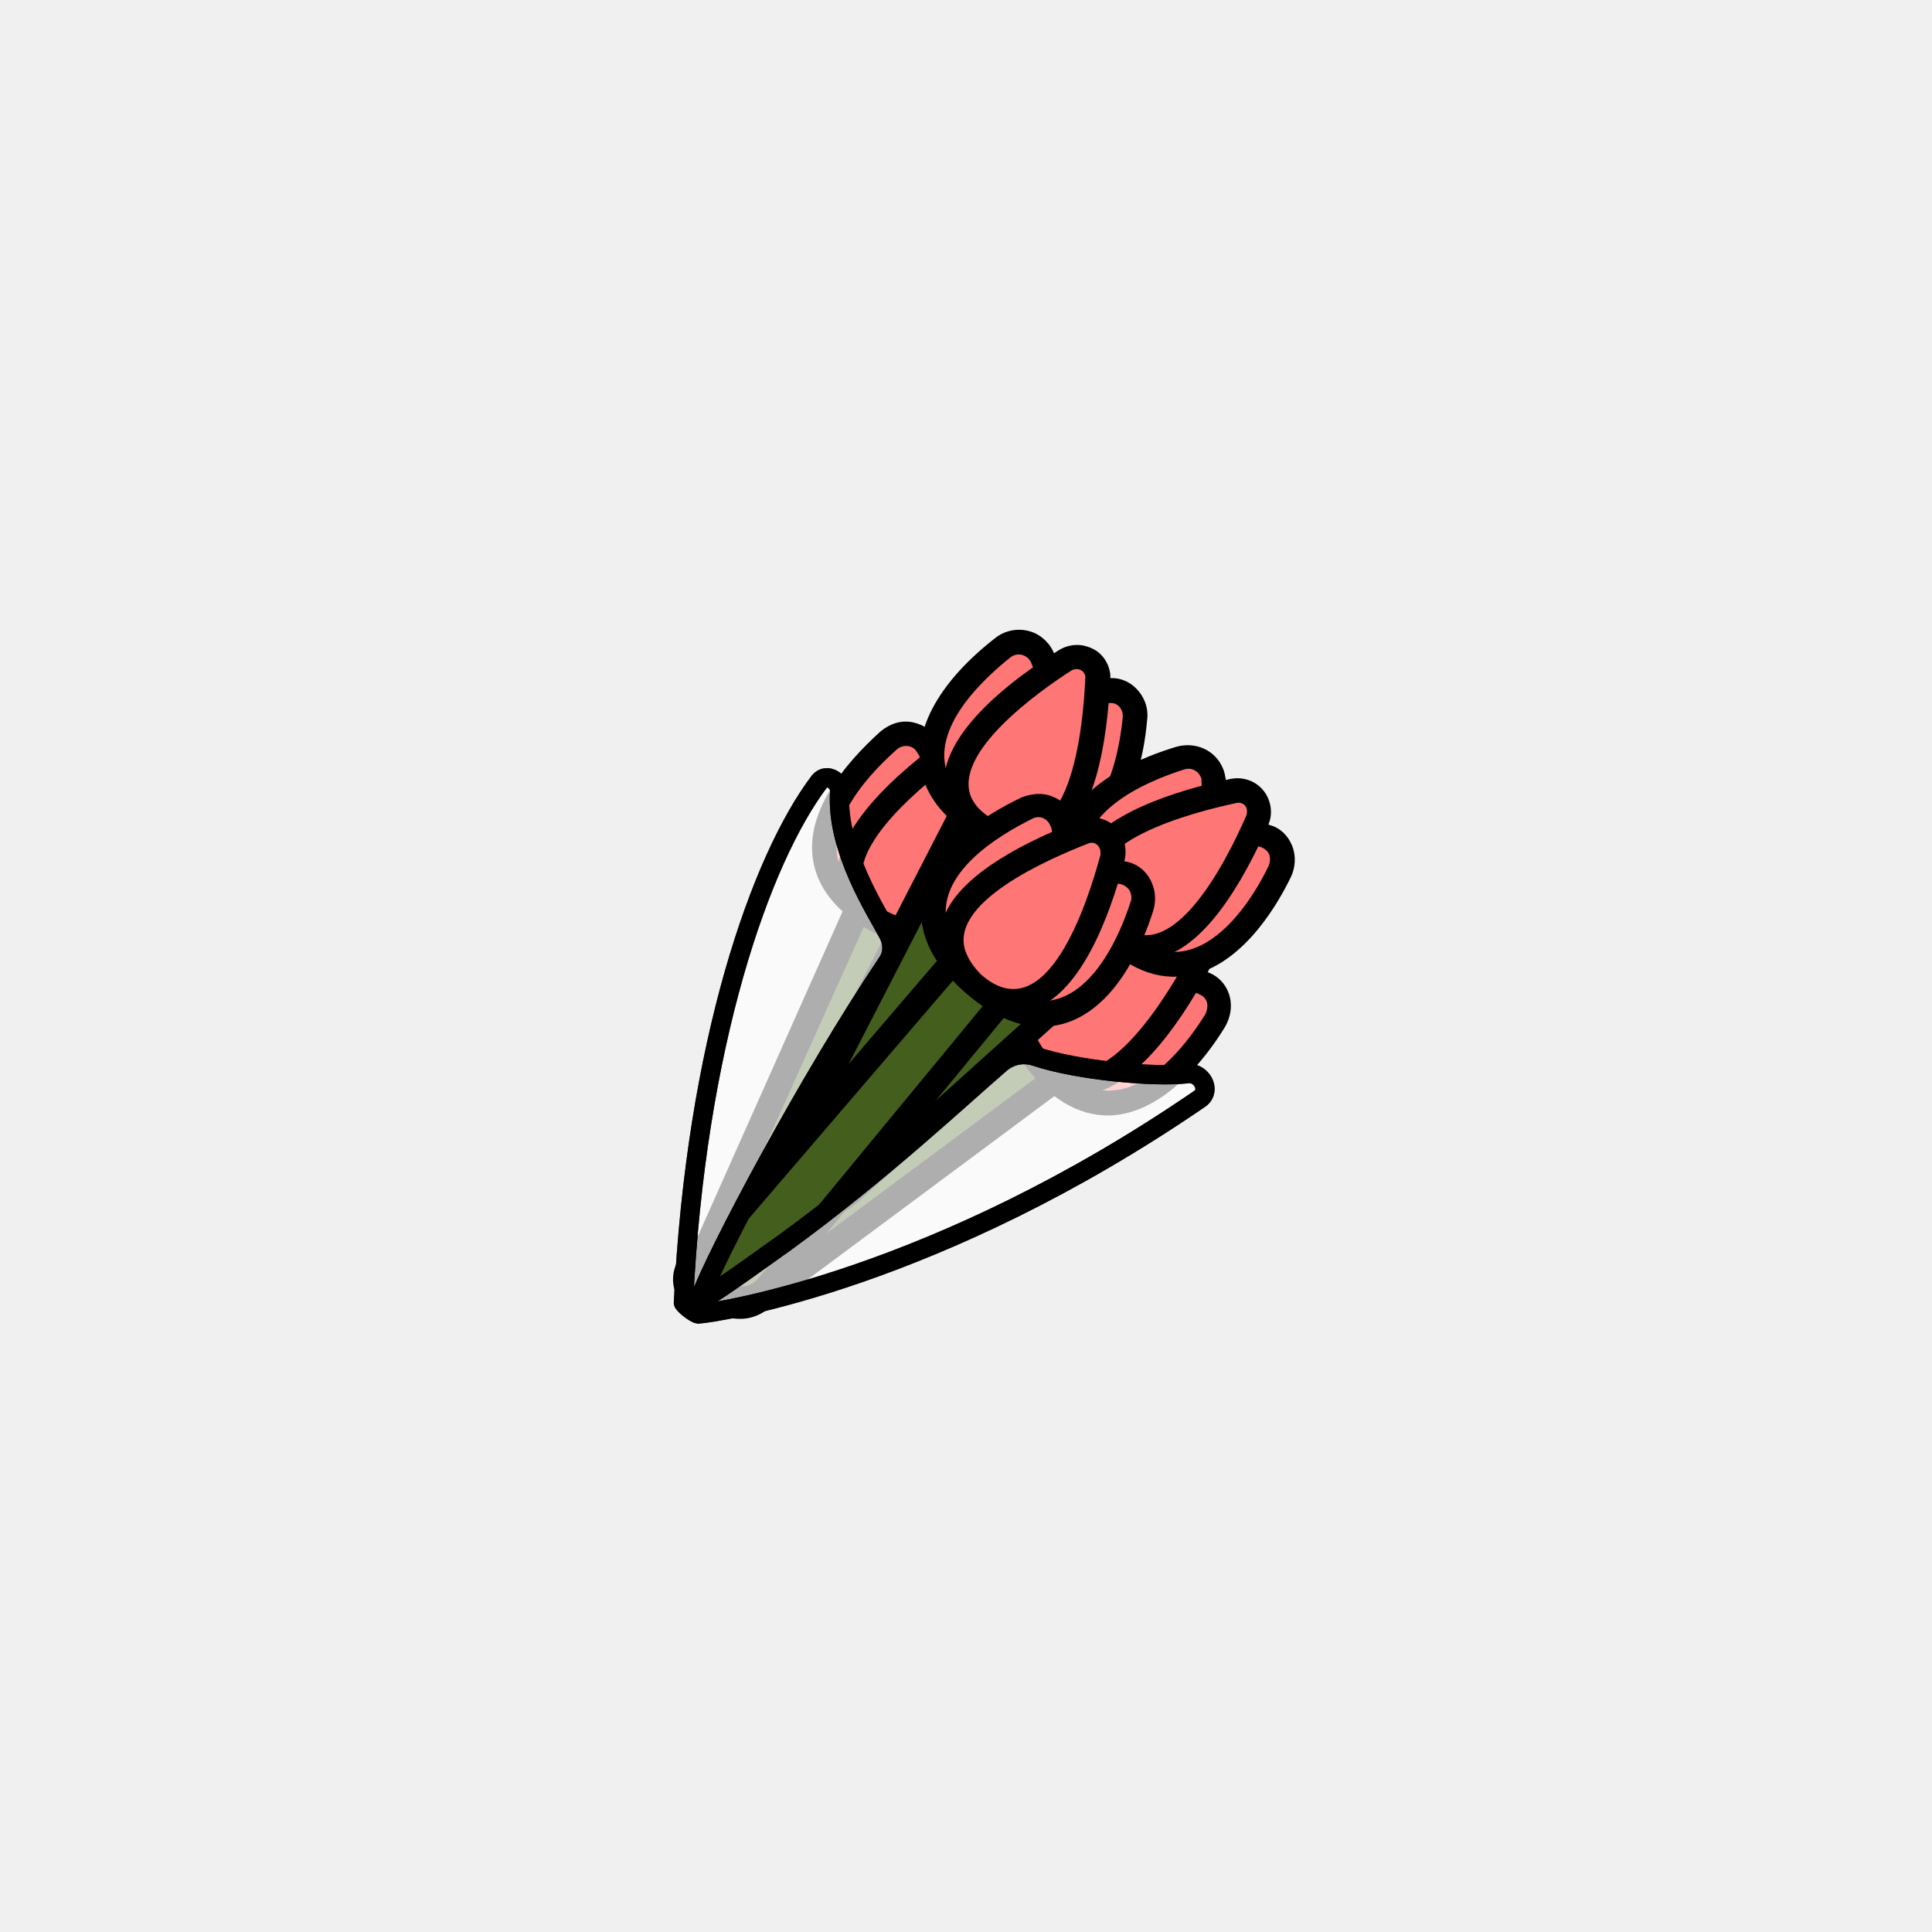
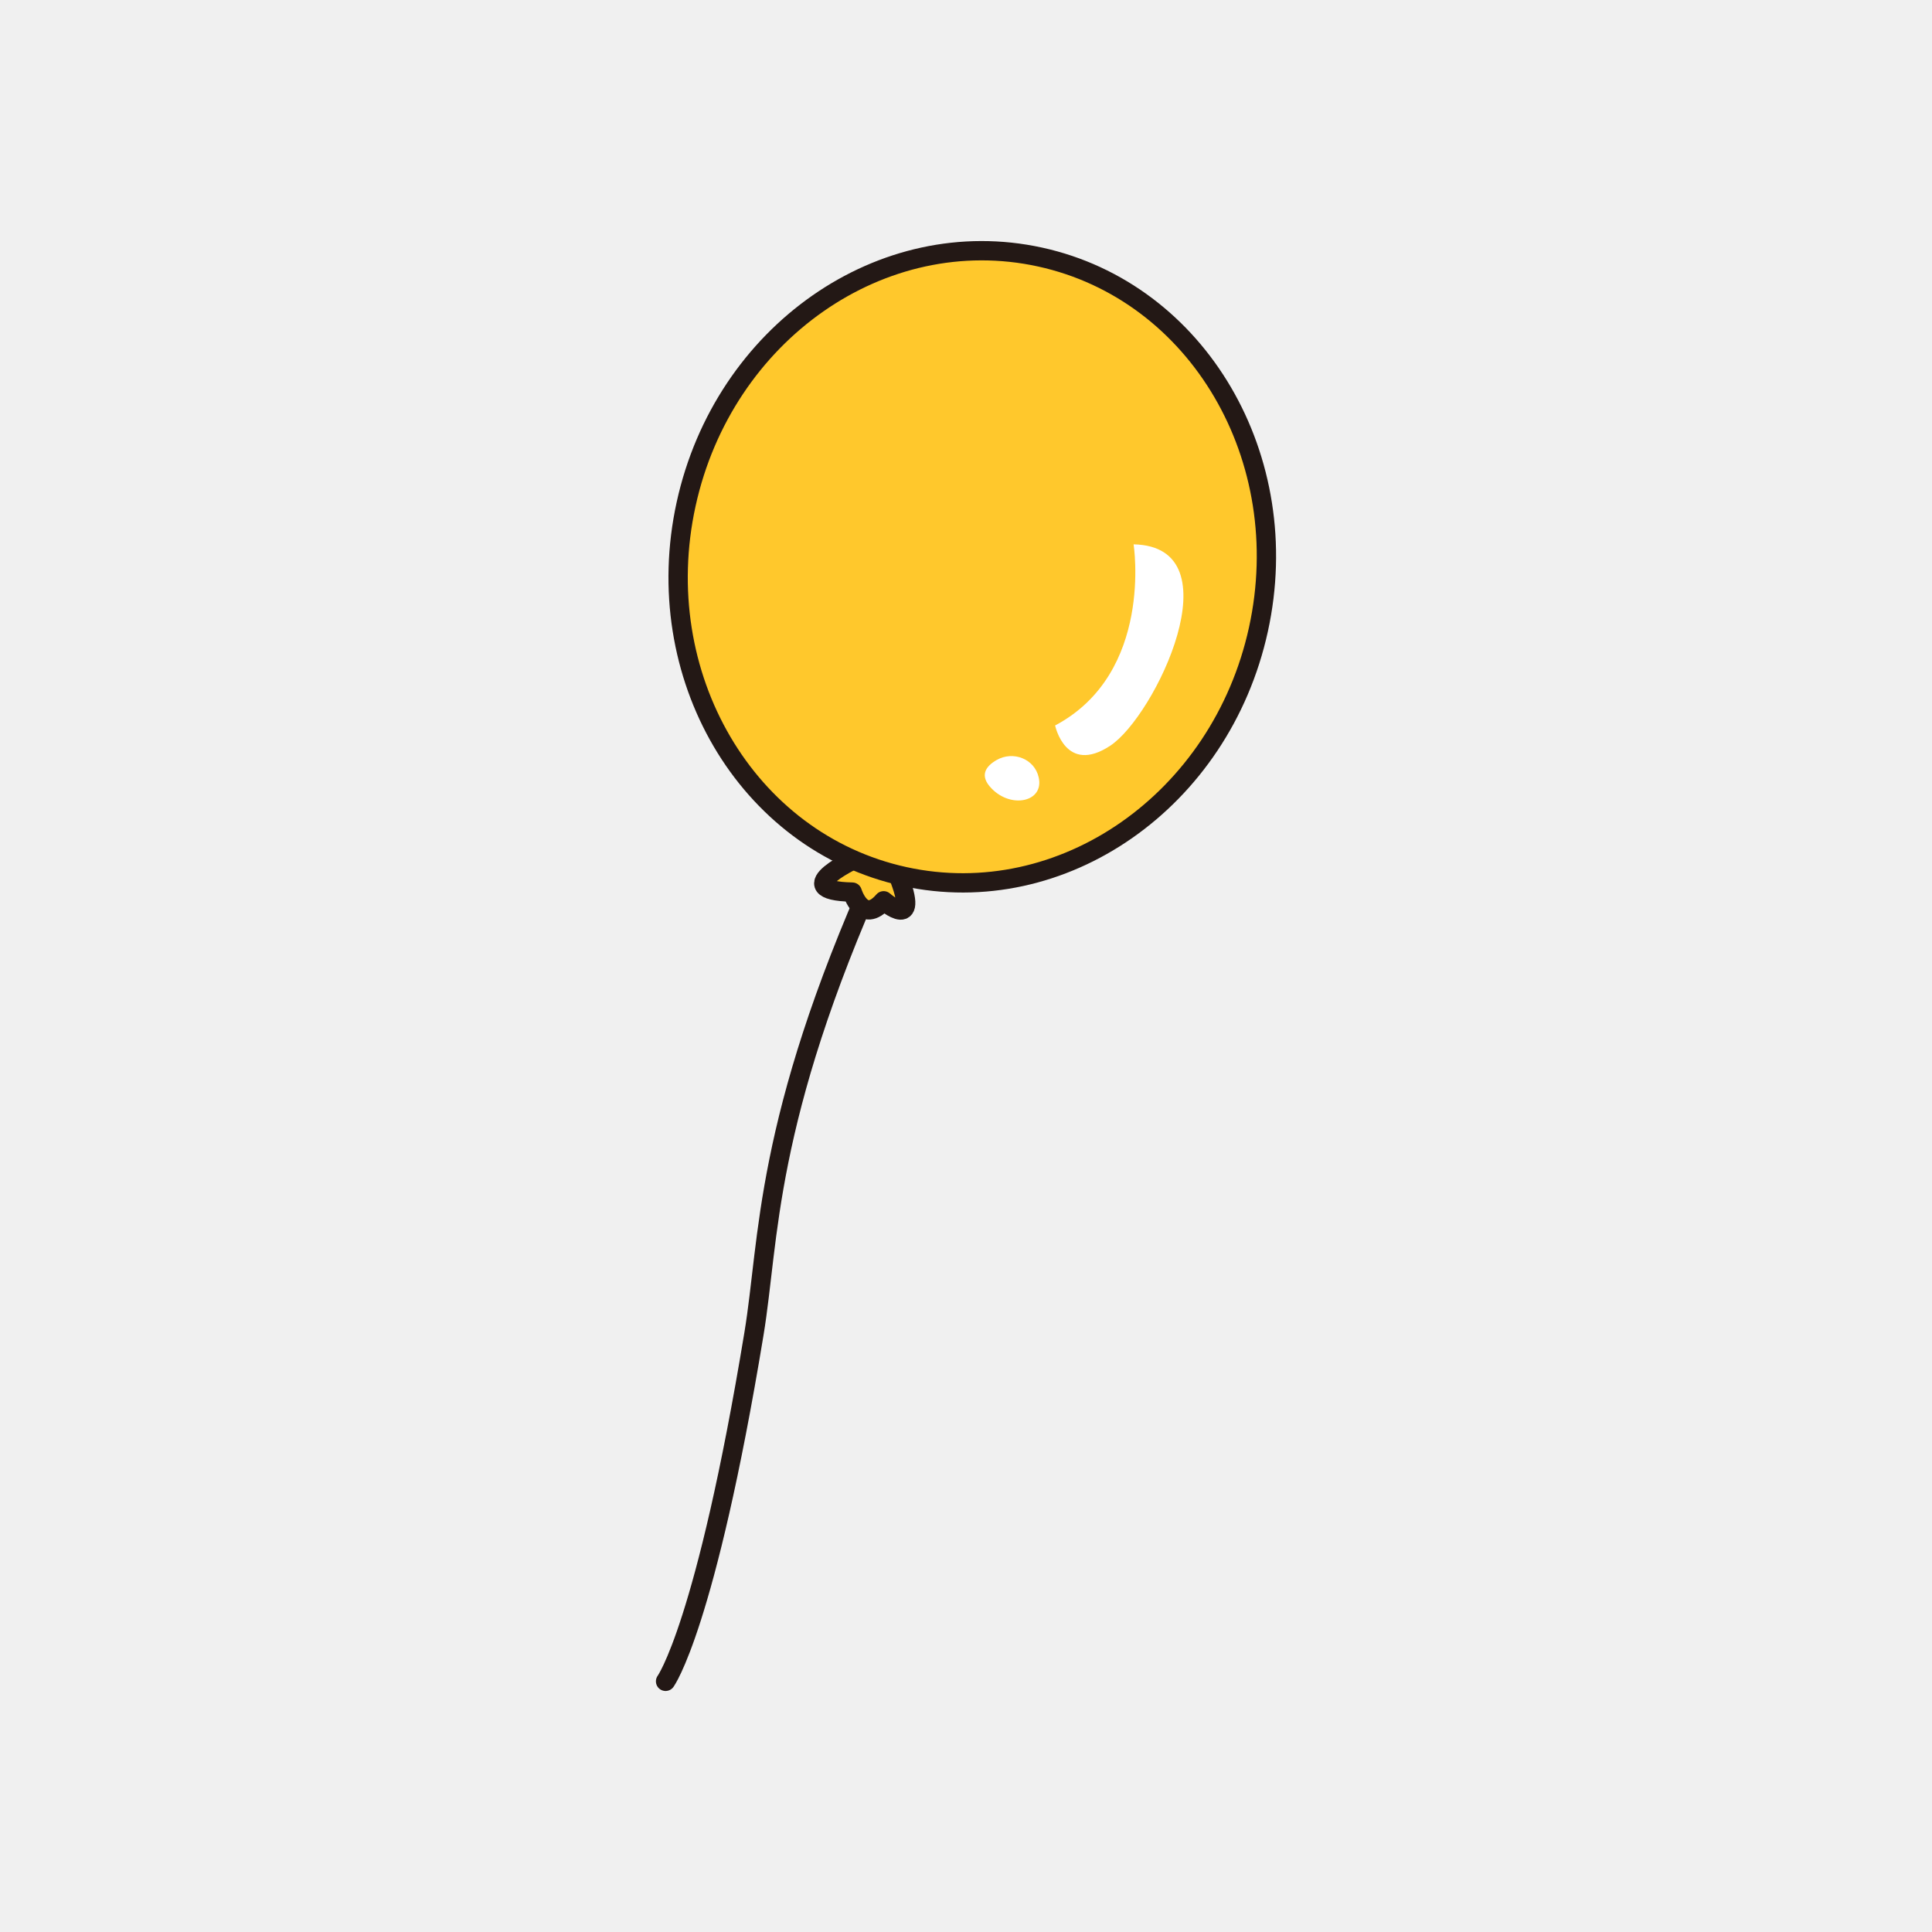
<svg xmlns="http://www.w3.org/2000/svg" version="1.1" id="레이어_1" x="0px" y="0px" viewBox="0 0 800 800" style="enable-background:new 0 0 800 800;" xml:space="preserve">
  <style type="text/css">
- 	.st0{fill:#435E1D;}
- 	.st1{fill:#FFC973;}
- 	.st2{fill:#FF7676;}
- 	.st3{opacity:0.68;fill:#FFFFFF;stroke:#000000;stroke-width:8;stroke-miterlimit:10;enable-background:new    ;}
- 	.st4{fill:none;stroke:#000000;stroke-width:8;stroke-miterlimit:10;}
+ 	.st0{fill:none;stroke:#231815;stroke-width:8;stroke-linecap:round;stroke-linejoin:round;stroke-miterlimit:10;}
+ 	.st1{fill:#FFC82C;stroke:#231815;stroke-width:8;stroke-linecap:round;stroke-linejoin:round;stroke-miterlimit:10;}
+ 	.st2{fill:#FFC82C;stroke:#231815;stroke-width:8;stroke-linecap:round;stroke-linejoin:round;stroke-miterlimit:10;}
+ 	.st3{fill:#FFFFFF;}
</style>
-   <g id="꽃1">
-     <g>
-       <g>
-         <path class="st0" d="M410.2,404.9c1,2.5,0.8,5.5-0.9,7.7l-93.2,120c-4.5,5.9-9.7,5.8-14.3,5.5c-1.1,0.1-2.3-0.2-3.3-0.1l-6.1,0.3     c-3.2,0.2-6.3-1.8-7.4-4.7c-1-2.5-0.8-5.5,0.9-7.7l102.7-129c2.4-3.2,7.2-4,10.5-1.4l8.8,6.3     C408.7,402.2,409.6,403.4,410.2,404.9z" />
-         <path d="M289.1,531.2c-0.4-0.9-0.3-1.7,0.4-2.7l102.7-129c1-1.1,2.4-1.3,3.5-0.4l8.8,6.3c0.4,0.2,0.7,0.8,0.8,1.1     c0.4,0.9,0.3,1.7-0.4,2.7l-93.2,120c-3.9,4.9-7.7,3.5-14,3.5l-6.1,0.3C290.5,532.9,289.5,532.2,289.1,531.2 M279.7,535.1     c2.1,5,7,8.1,12.1,7.9l6.1-0.3c1.1-0.1,2.1-0.1,3,0.2c4.9,0.2,12.3,0.4,18.5-7.6l93.2-120c2.9-3.8,3.5-8.4,1.7-12.8     c-0.9-2.2-2.4-4.1-4.5-5.5l-8.8-6.3c-5.7-3.9-13.3-3-17.7,2.5l-102.7,129C278.5,526,278,531,279.7,535.1L279.7,535.1z" />
-       </g>
-       <g>
-         <path class="st1" d="M466.3,363.5c0.9,2.2,0.9,4.8,0.4,7.2c-4.1,14.2-14.1,38.9-33.1,44.5c-11.1,3.5-23.2,0-36-10.6     c-7.3-6.2-12.5-12.5-15.1-18.8c-7.9-19.2,5-38.8,35.7-54.4c2.7-1.5,5.9-1.7,8.6-0.6c2.7,1.1,5,3.1,6.1,5.9     c0.1,0.3,0.4,0.9,0.5,1.3c1.4,5.3,2.7,13.6,0.9,22.8c6.8-3.2,15-5.5,24.5-3.8C462.1,357.8,464.9,360,466.3,363.5z" />
-         <path d="M387.5,383.8c-9.6-23.3,20.1-41.4,33.2-47.9c3-1.6,6.6-0.1,7.7,2.7c0.1,0.3,0.1,0.3,0.3,0.6c2.3,8.2,3.9,23.8-7.3,37.6     c0,0,16-18.3,36.9-14.8c2,0.3,3.2,1.6,3.9,3.2c0.5,1.3,0.7,2.6,0.2,4c-4.9,16.7-22.6,63-60.8,31.7     C393.9,394.7,389.7,389.1,387.5,383.8 M378.1,387.6c3,7.2,8.4,14.2,16.6,20.7c13.9,11.5,27.7,15.4,40.8,11.5     c21.2-6.5,32-33,36.4-48.1c1.2-3.4,0.7-7.3-0.7-10.7c-2.1-5-6.4-8.4-11.5-9.2c-7.1-1.1-13.5-0.7-19.4,1c0.2-6.7-0.6-12.2-2-16.5     c-0.3-0.6-0.5-1.3-0.8-1.9c-1.7-4.1-4.8-7.2-9.1-8.7c-4-1.7-8.6-1.2-12.6,0.8C382.7,343.5,369,365.6,378.1,387.6L378.1,387.6z" />
-       </g>
-       <g>
-         <path class="st1" d="M453.4,345.6c0.6,1.6,0.8,3.7,0.4,5.4c-4.5,19.5-15.2,53.3-33.6,59.4c-7.5,2.3-15,0.3-22.6-5.8     c-3.9-3.2-6.8-6.7-8.4-10.5c-2.1-5-2-10.2,0.2-15.5c7-16.9,35.8-30.9,52.6-37.4C446.6,338.9,451.6,341.2,453.4,345.6z" />
-         <path d="M394.2,392c-8.4-20.4,33.6-39.9,50-46.3c1.9-0.8,4.1,0.1,4.9,2c0.3,0.6,0.2,1.4,0.1,2.1c-4.5,19.5-20.2,74.1-47.8,50.9     C397.6,397.6,395.4,394.9,394.2,392 M384.8,395.9L384.8,395.9c1.8,4.4,5.1,8.9,9.6,12.6c11.2,9.4,21,9,27.4,6.7     c19.7-6.6,31-38.1,36.9-63c0.7-2.8,0.6-5.7-0.6-8.6c-2.8-6.9-10.8-10.2-18.2-7.6c-21.1,8.7-47.7,22.6-55.1,40.3     C382.4,382.9,382.2,389.6,384.8,395.9L384.8,395.9z" />
-       </g>
-     </g>
-     <g>
-       <path class="st0" d="M379.2,381.3c0.8,1.9,0.6,4.2-0.1,5.9l-61.5,138.9c-3,7.1-7.6,8.3-12.3,9.5c-0.6,0.3-1.7,0.3-2.6,0.7    l-5.9,1.7c-3.6,1.1-7.7-0.9-9.3-4.6c-0.8-1.9-0.6-4.2,0.1-5.9l67.5-150.2c1.8-3.7,6.2-5.5,9.7-4l10.1,3.9    C377,377.8,378.4,379.4,379.2,381.3z" />
-       <path d="M292.1,531.5c-0.3-0.6-0.2-1.4,0-1.8l67.5-150.2c0.6-1.3,2.1-2,3.5-1.4l10.1,3.9c0.8,0.1,1,0.7,1.3,1.3    c0.3,0.6,0.2,1.4,0.1,2.1l-61.5,138.9c-2.4,5.8-5.4,5.5-11.4,7.2l-5.9,1.7C294,533.3,292.6,532.7,292.1,531.5 M282.7,535.3    c2.5,6,8.9,9.2,15.2,7.4l5.9-1.7c0.9-0.4,1.7-0.3,2.3-0.6c5-1.3,11.6-3,15.5-12.3l61.5-138.9c1.3-3.1,1.6-6.9,0.3-10    c-1.3-3.1-3.8-5.8-7-7.1l-10.1-3.9c-6.5-2.5-13.4,0.4-16.3,6.7L283,525.3C281.7,528.4,281.4,532.2,282.7,535.3L282.7,535.3z" />
-     </g>
-     <g>
-       <path class="st2" d="M424.2,328.2c0.6,1.6,0.9,3,0.9,4.8c-0.6,14.6-4.4,41.1-21.1,51.3c-10,6-22.4,5.5-37.4-1.5    c-11.5-5.6-19.2-12.7-22.7-21.2c-8.8-21.4,11.7-43.8,25.1-55.2c2.4-2.1,5.7-3.1,8.9-2.6c3.2,0.5,5.8,2.4,7.4,5.4    c1.1,1.8,1.9,3.6,2.6,5.5c1.8,4.4,3.4,10,3.8,16.4c5.7-4.9,13.6-8.9,22.9-9.4C418.5,321.4,422.5,324.2,424.2,328.2z" />
-       <path d="M348.1,359.5c-7.9-19.2,13.5-40.5,23.4-49.3c2.8-2.2,6.7-1.6,8.3,1.4c1,1.4,1.6,3,2.4,4.9c3.4,8.2,5.7,20.1-0.6,33.3    c0,0,11.2-21.9,32.3-23.2c2.5-0.3,4.2,1.2,5.1,3.4c0.3,0.6,0.3,1.7,0.3,2.5c-0.6,17.2-6.7,66.7-51.6,45.1    C357.1,372.4,350.9,366.1,348.1,359.5 M338.7,363.4c3.9,9.4,12.4,17.7,25.2,23.8c16.5,7.9,30.6,8.3,42.1,1.4    c19.1-11.6,23-39.6,23.9-55.4c0.2-2.3-0.4-4.6-1.3-6.8c-2.6-6.3-8.6-10.1-15.3-9.5c-7.2,0.4-13.3,2.5-18.6,5.8    c-0.8-3.7-1.8-7-2.9-9.8c-0.8-1.9-1.7-4.1-2.8-5.8c-2.4-4.1-6.2-7-11-8c-4.8-1-9.3,0.5-13.2,3.6    C351.1,315,328.8,339.2,338.7,363.4L338.7,363.4z" />
-     </g>
-     <g>
-       <path class="st2" d="M407.1,313.6c0.4,0.9,0.6,2.3,0.7,3.4c0.2,20.1-1.8,55.5-18.4,66c-6.7,4.2-14.5,4.1-23.3-0.3    c-6.5-3.2-10.7-7.3-12.9-12.7c-8.4-20.4,21.8-46.1,40.7-60.1c2.3-1.7,5-2.1,7.6-1.3C403.9,309.4,406.1,311.1,407.1,313.6z" />
-       <path d="M357.9,368c-7.4-17.9,25.6-44,38.8-53.8c1.9-1.5,4.6-0.4,5.4,1.5c0.1,0.3,0.4,0.9,0.2,1.4c0.2,20.1-1.8,76.8-34.2,60.7    C363,375.1,359.4,371.8,357.9,368 M348.5,371.9L348.5,371.9c2.6,6.3,7.7,11.5,15.4,15c12.9,6.4,22.4,3.6,28.3,0.1    c17.7-11.3,21.1-44.3,20.7-70.3c0-1.8-0.4-3.5-1-5.1c-1.7-4.1-5-6.8-8.9-8.1c-4.2-1.2-8.5-0.2-11.9,2.3    C366.5,323.7,339.3,349.6,348.5,371.9L348.5,371.9z" />
-     </g>
-     <g>
-       <path class="st0" d="M439,438.3c1.3,3.1,0.3,6.9-2.5,9.1L314.7,538c-6,4.3-11.5,2.5-16.1,1.1c-1.2-0.2-2.5-0.8-3.7-1l-6.1-1.5    c-1.6-0.4-3.2-1.6-4-3.5c-2.2-5.3,4.9-11.2,7.2-12.9l128.5-94.1c3.4-2.5,8.1-1.8,10.6,1.5l6.8,8.6    C438.5,437,438.7,437.7,439,438.3L439,438.3z" />
-       <path d="M289.5,531.4c-0.5-1.3,3.9-5.7,5.4-6.6l128.5-94.1c1.1-0.8,2.6-0.7,3.5,0.4l6.8,8.6c0.1,0.3,0.1,0.3,0.3,0.6    c0.4,0.9,0.1,2.1-1,3l-121.9,90.6c-5.1,3.6-9.3,0.5-15.5-1L289.5,531.4C290,531.6,289.5,531.4,289.5,531.4 M280.1,535.3    c1.3,3.1,4.2,5.6,7.4,6.5l6.1,1.5c1.2,0.2,2.1,0.6,3.3,0.9c4.8,1.7,12.7,4,20.6-1.8l121.9-90.6c4.8-3.5,6.3-9.6,4.1-14.9    c-0.5-1.3-1.2-2.1-2.1-3.2l-6.8-8.6c-4.5-5.5-12.2-6.4-17.5-2.3l-128.5,94.1C285.2,519.2,276.6,526.8,280.1,535.3L280.1,535.3z" />
-     </g>
-     <g>
-       <path class="st2" d="M504.1,412.6c1.3,3.1,1,6.9-0.7,9.9c-7.8,12.4-24,33.8-43.6,34.1c-11.6,0.4-22.4-6.2-31.6-19.7    c-2.8-4-5.2-8.2-6.7-11.9c-4.1-10.1-3.8-19,0.3-27c8.7-16.4,32.3-23.2,45.5-26.1c5.1-1,10.2,1.7,12.1,6.1c0.5,1.3,0.7,2.6,0.6,4.2    c0.1,5.5-0.9,14-5.1,22.3c7.6-1.3,16.1-1.1,24.8,3C501.2,408.3,503.2,410.4,504.1,412.6z" />
-       <g>
-         <path d="M425.7,422.8c-13.1-31.7,26.5-42.9,42.4-46.1c2.8-0.4,5.1,0.8,6.2,3.3c0.3,0.6,0.5,1.3,0.5,2     c-0.2,8.5-2.7,23.9-17.1,34.3c0,0,20.5-13.6,39.3-4.4c1.3,0.6,2,1.4,2.6,2.6c0.6,1.6,0.4,3.5-0.4,5.3c-9,14.7-38.5,54.8-67,14     C428.9,429.9,427.1,426.3,425.7,422.8 M416.2,426.7c1.7,4.1,4.3,8.5,7.3,13.2c10.5,14.8,22.8,22.2,35.9,22     c22.1-0.7,39.7-23.3,47.8-36.6c2.6-4.4,3.3-9.8,1.4-14.5c-1.4-3.5-4.1-6.4-7.7-7.9c-6.5-3.2-12.8-4.3-19-4.3     c1.8-6.3,2.4-12,2.4-16.4c-0.1-2.1-0.3-4.3-1.1-6.2c-2.8-6.9-10.3-10.8-17.8-9.2c-14.2,2.9-39.5,10.4-49.2,28.7     C413.3,401.8,410.4,412.6,416.2,426.7L416.2,426.7z" />
-       </g>
-     </g>
-     <g>
-       <path class="st2" d="M496.6,392.5c1,2.5,0.7,5.2-0.6,7.6c-9.7,17.6-28.6,47.4-48.4,48.6c-7.9,0.3-14.7-3.5-20.2-11.5    c-1.5-1.9-2.4-4.1-3.3-6.3c-2.7-6.6-2.4-13,0.9-18.4c9.4-16.4,43.3-22.6,62.2-24.9C491.4,387,495.1,388.8,496.6,392.5z" />
-       <g>
-         <path d="M428.7,428.5c-10.6-25.8,40.3-34.2,59-36.1c1.7-0.3,3.3,0.9,3.8,2.1c0.4,0.9,0.5,2-0.2,3c-9.7,17.6-39.3,66.2-59.7,36.3     C430.6,432.2,429.5,430.4,428.7,428.5 M419.3,432.4L419.3,432.4c1,2.5,2.4,4.9,4,7.2c8.3,12,18,14.3,24.4,13.8     c20.9-0.9,40.2-28.3,52.5-51c2.1-3.8,2.3-7.9,0.6-12c-2.3-5.7-8.2-9.1-14.5-8.4c-24.6,2.8-55.9,9.8-66,27.2     C416.4,416.4,416.1,424.6,419.3,432.4L419.3,432.4z" />
-       </g>
-     </g>
-     <g>
-       <path class="st0" d="M421.9,343.2c0.9,2.2,0.7,4.5-0.3,6.4l-68.9,135.3c-3.4,6.9-9.9,11.8-17.3,13.4l-6,1.4    c-3.7,0.8-7.4-1-8.8-4.5c-0.9-2.2-0.7-4.5,0.3-6.4l77.6-150.7c1.8-3.7,6.3-5.2,10-3.4l10,4.7C419.8,340,421.2,341.6,421.9,343.2z" />
-       <path d="M325.3,493.2c-0.3-0.6-0.2-1.4,0.2-2.3l77.6-150.7c0.6-1.3,2.3-1.7,3.6-1.1l10,4.7c0.4,0.2,1,0.7,1.3,1.3s0.2,1.4-0.2,2.3    l-68.9,135.3c-2.8,5.6-7.9,9.5-13.9,10.9l-6,1.4C326.8,495.1,325.6,494.1,325.3,493.2 M315.8,497.1c2.3,5.7,8.5,9,14.5,7.6l6-1.4    c9.1-1.9,16.6-7.9,20.9-16.3l68.9-135.3c1.6-3.2,1.8-7.3,0.3-10.8c-1.2-2.8-3.6-5.1-6.4-6.6l-10-4.7c-6.3-2.9-13.7-0.2-16.7,5.8    l-77.6,150.7C314.2,489.6,314.4,493.6,315.8,497.1L315.8,497.1z" />
-     </g>
-     <g>
-       <path class="st2" d="M469.8,292.6c0.6,1.6,1.1,3.6,0.7,5.2c-1.4,14.5-6.3,40.8-24.2,50c-10.3,5.3-22.9,4.3-37.2-3.8    c-10.9-5.8-17.8-12.9-21-20.7c-9.6-23.3,15.9-46.2,27.3-55c2.4-2.1,5.8-2.8,9.1-1.9c3.2,0.5,5.6,2.8,7.2,5.9    c0.4,0.9,0.8,1.9,1.2,2.8c2.2,5.3,3.8,12,3.9,19.3c6-4.3,13.9-8.3,23.5-8.2C464.2,286.1,468.1,288.5,469.8,292.6z" />
-       <path d="M392.7,321.4c-8.2-19.8,15.2-40.8,25.7-49.2c2.8-2.2,6.8-1.3,8.5,2c0.4,0.9,0.6,1.6,1,2.5c3.4,8.2,6.3,21.6-1.4,35.9    c0,0,12.2-21.2,33.4-21.5c2.1-0.1,3.9,1.3,4.6,3.2c0.4,0.9,0.5,2,0.4,2.8c-1.7,17.2-10.3,66-53.9,42.4    C401.2,334,395.3,327.6,392.7,321.4 M383.3,325.2c3.8,9.1,11.7,16.9,23.1,23.2c16.1,8.8,30.2,10,41.9,3.7    c19.7-10.3,25.4-38.4,26.7-54c0.4-2.7-0.1-5.5-1-7.7c-2.5-6-8.1-9.9-14.2-9.6c-7.3,0.1-13.6,1.9-18.9,4.9    c-0.6-4.2-1.7-8.5-3.5-12.9c-0.4-0.9-0.9-2.2-1.3-3.1c-2.1-4.3-6-7.5-10.5-8.5c-4.5-1.1-9.6-0.1-13.5,3    C386.3,284.3,375.6,306.7,383.3,325.2L383.3,325.2z" />
-     </g>
-     <g>
-       <path class="st2" d="M453.5,277.2c0.5,1.3,0.6,2.3,0.8,3.7c-0.9,20.2-4.8,55.3-21.8,64.8c-6.8,3.9-14.4,3.4-23.1-1.5    c-5.8-3.5-10-7.3-12.1-12.3c-8.7-21.1,23.5-45.7,43.5-58.7c2.4-1.3,4.8-1.6,7.2-1.1C450.7,272.9,452.5,274.7,453.5,277.2z" />
-       <g>
-         <path d="M402.1,330c-7.5-18.2,27.4-43.3,41.6-52.4c2.1-1.2,4.6-0.4,5.4,1.5c0.3,0.6,0.4,0.9,0.3,1.7     c-0.9,20.2-5.9,76.7-37.5,58.8C406.4,336.7,403.6,333.4,402.1,330 M392.7,333.9L392.7,333.9c2.5,6,7.1,11,14.2,14.8     c12.9,7.2,22.2,4.8,28.2,1.6c18.3-10.1,23.4-43.1,24.6-68.9c0.3-2-0.2-4-0.9-5.9c-1.6-3.8-4.5-6.6-8.7-7.8     c-3.9-1.3-8.3-0.6-11.8,1.6C411.9,285.9,383.1,310.6,392.7,333.9L392.7,333.9z" />
-       </g>
-     </g>
-     <g>
-       <path class="st0" d="M467.9,383.4c1.3,3.1,0.4,6.4-2,8.5L353,493.6c-5.6,5.2-13.5,7.4-21.2,6.5l-6.2-0.8c-2.7-0.4-4.9-2-5.9-4.5    c-1.3-3.1-0.4-6.4,2-8.5l126.2-113c3.3-2.8,7.8-2.5,10.8,0.3l7.7,7.9C466.8,381.6,467.5,382.5,467.9,383.4L467.9,383.4z" />
-       <path d="M324.2,492.5c-0.4-0.9-0.1-2.1,0.7-2.8l126.2-113c1.1-0.8,2.6-0.7,3.7,0l7.7,7.9c0.1,0.3,0.6,0.5,0.7,0.8    c0.4,0.9,0.1,2.1-0.7,2.8L349.6,489.8c-4.6,4.1-10.8,5.9-17,5.2l-6.2-0.8C325.5,493.8,324.6,493.5,324.2,492.5 M314.8,496.4    c1.7,4.1,5.6,7.3,9.8,7.7l6.2,0.8c9,1.4,18.5-1.4,25.1-7.8l112.9-101.6c4.1-3.5,5.3-9.5,3.3-14.2c-0.6-1.6-1.5-2.7-2.8-4l-7.7-7.9    c-4.7-5.1-12.4-5.2-17.9-0.7l-126.2,113C314.4,485.5,312.7,491.4,314.8,496.4L314.8,496.4z" />
-     </g>
-     <g>
-       <path class="st2" d="M530.2,351.9c1.2,2.8,1.1,6.2-0.4,9c-6.6,13.4-20.6,35.7-40.5,38.3c-11.5,1.4-22.7-4.3-33.4-16.8    c-4.3-5.2-7.5-10.1-9.6-15.2c-3.5-8.5-3.6-16.9,0.1-24.7c7.6-16.4,30-25.2,42.5-28.9c5.3-1.4,10.7,1.1,12.8,6.1    c0.4,0.9,0.5,2,0.7,3.4c0.5,5.7,0.2,13.9-3.2,22.6c7.3-1.9,15.9-2.5,24.8,0.4C526.9,347.3,529.2,349.3,530.2,351.9z" />
-       <path d="M451.2,365.3c-11.5-28,24.6-42.1,39.2-46.7c3-0.9,5.7,0.6,6.8,3.1c0.3,0.6,0.4,0.9,0.3,1.7c0.6,8.6-0.4,24.1-14,35.5    c0,0,19.1-15.2,39-8c1.3,0.6,2.5,1.6,3,2.8c0.6,1.6,0.5,3.1-0.2,4.9c-7.5,15.6-33.4,58.2-65.5,20.3    C455.6,374.1,452.9,369.4,451.2,365.3 M441.8,369.1c2.2,5.3,5.6,10.9,10.5,16.6c11.9,13.8,24.4,20.1,38.1,18.5    c22-2.8,37.2-26.7,44.1-41c2-4.1,2.2-9,0.5-13.1c-1.7-4.1-4.8-7.2-9-8.4c-6.5-2.5-13.3-3-19.3-2.3c1.4-6.5,1.2-12.3,0.9-16.5    c-0.3-1.7-0.5-3.1-1.2-4.7c-3.1-7.5-11.2-11.2-19.2-9c-13.4,4-37.1,13.4-45.8,31.7C437.7,349.5,437.6,359.1,441.8,369.1    L441.8,369.1z" />
-     </g>
-     <g>
-       <path class="st2" d="M520.8,332.6c0.9,2.2,0.7,4.5-0.2,6.7c-7.9,18.3-24.2,50-43.7,52.9c-7.7,1-14.9-2.3-21.2-9.6    c-2.2-2.8-4-5.3-5.2-8.2c-2.5-6-2.3-11.9,0.6-17.2c8.7-16.4,40.9-25.7,59.2-29.5C515,326.5,519.1,328.5,520.8,332.6z" />
-       <g>
-         <path d="M455.6,372.3c-9.7-23.6,38.1-35.9,56.4-39.8c2-0.5,3.6,0.7,4.1,2c0.4,0.9,0.3,1.7,0.1,2.9c-7.9,18.3-33.1,69.5-55.9,41.8     C457.7,376.6,456.5,374.5,455.6,372.3 M446.1,376.2l9.4-3.9L446.1,376.2L446.1,376.2c1.3,3.1,3.3,6.3,5.7,9.4     c9.4,11.2,19.1,12.4,25.7,11.5c20.8-3,37.2-31.9,47.7-55.6c1.5-3.5,1.4-7.2,0-10.7c-2.6-6.3-9.1-9.5-15.5-8.3     c-23.7,5-53.5,14.7-62.9,32.1C443.4,361.5,443.2,368.9,446.1,376.2L446.1,376.2z" />
-       </g>
-     </g>
-     <g>
-       <path class="st0" d="M415.7,407.5c1,2.5,0.5,5.7-1.2,7.8l-96.5,117.3c-4.7,5.6-10.3,5.3-14.4,5.2c-1.1,0.1-2.3-0.2-3.3-0.1l-6.2,0    c-2.6,0-4.8-1.7-5.8-4.2c-1.4-3.5-0.5-10.1,1.7-12.8L394,398.7c2.7-3.3,7.3-3.7,10.6-1.1l8.7,6.7    C414.3,405.1,415.1,406.2,415.7,407.5L415.7,407.5z" />
-       <path d="M292.6,531.6c-0.8-1.9-0.1-6.6,0.9-7.7l104.3-121.6c1-1.1,2.4-1.3,3.5-0.4l8.7,6.7c0.4,0.2,0.7,0.8,0.8,1.1    c0.4,0.9,0.3,1.7-0.4,2.7l-96.3,116.8c-3.9,4.9-7.9,3.2-14.1,3.2l-6.2,0C293.3,532.5,292.8,532.3,292.6,531.6 M283.1,535.5    c1.8,4.4,5.9,7.1,10.6,7l6.2,0c1.1-0.1,2.1-0.1,3,0.2c4.5,0.3,12.4,0.8,18.8-7l96.5-117.3c2.9-3.8,3.8-8.6,2-13    c-0.9-2.2-2.3-3.8-4-5.3l-8.7-6.7c-5.3-4-13.2-3.4-17.5,2.1L285.9,517.1l0,0l0,0C282.2,521.6,280.9,530.2,283.1,535.5L283.1,535.5    z" />
-     </g>
-     <g>
-       <path class="st2" d="M472.7,367.5c1,2.5,1,5.1,0.2,7.6c-4.5,14-15,38.5-34.1,43.8c-11.2,3.1-23.1-0.8-35.6-11.4    c-6.9-6-11.6-12.1-14.2-18.4c-8-19.5,5.5-39.4,36.8-54.5c2.8-1.2,5.7-1.3,8.4-0.1c2.7,1.1,5,3.1,6,5.6c0.3,0.6,0.4,0.9,0.6,1.6    c1.1,5.4,2.3,13.7,0.2,22.7c6.8-3.2,15.3-4.8,24.5-3.1C468.7,362.1,471.4,364.3,472.7,367.5z" />
-       <path d="M393.5,386.8c-9.8-23.9,20.9-41.3,34-47.8c3-1.6,6.2,0,7.4,2.8c0.1,0.3,0.3,0.6,0.4,0.9c2,8.4,3.3,24-8.5,37.3    c0,0,16.5-17.8,37.3-13.9c1.6,0.4,3.2,1.6,3.9,3.2c0.5,1.3,0.7,2.6,0.2,4c-5.3,16.5-24.2,62.5-61.6,29.8    C399.9,397.8,395.7,392.1,393.5,386.8 M384.1,390.7c2.8,6.9,8.3,13.9,15.7,20.4c13.8,12,27.3,16.3,40.2,12.9    c21.5-5.9,32.8-31.9,37.6-47.1c1-3.7,1-7.4-0.6-11.2c-1.9-4.7-6-8.2-11.1-9c-6.9-1.6-13.6-1-19.2,0.6c0.3-6.4-0.6-12.2-1.7-16.6    c-0.3-0.6-0.3-1.7-0.6-2.3c-1.7-4.1-4.8-7.2-8.7-8.6c-4-1.7-8.6-1.2-12.7,0.4C389.4,346.3,374.9,368.4,384.1,390.7L384.1,390.7z" />
-     </g>
-     <g>
-       <path class="st2" d="M460.5,349.3c0.8,1.9,0.8,3.7,0.5,5.7c-5.2,19.4-16.4,53.1-35.1,58.5c-7.5,2.3-15.1,0-22.5-6.5    c-3.6-3.3-6.4-6.6-7.9-10.3c-2.1-5-2.1-10.5,0.2-15.5c7.3-17,36.8-30.2,53.4-36.3C453.8,342.9,458.8,345.2,460.5,349.3z" />
-       <g>
-         <path d="M400.1,394.7c-8.5-20.7,34.3-39.1,50.7-45.5c1.9-0.8,3.8,0.3,4.6,2.2c0.3,0.6,0.3,1.7,0.3,2.5     c-5.2,19.4-22.3,73.5-49.4,49.7C403.2,400.5,401.3,397.6,400.1,394.7 M390.7,398.6L390.7,398.6c1.8,4.4,4.9,8.3,9,12.1     c11,9.8,20.8,9.4,27.3,7.5c19.9-6,32.1-37.1,38.7-62.2c0.7-2.8,0.4-6.1-0.7-8.9c-2.8-6.9-10.5-10.4-17.4-7.5     c-21.6,8.2-48.8,21.6-56.3,39C388.3,385.7,388.1,392.3,390.7,398.6L390.7,398.6z" />
-       </g>
-     </g>
-     <path class="st3" d="M289.2,544.1c8.9-0.7,99.1-14.7,207.7-89.2c4.8-3.5,0.5-11.2-5.3-10.3c-13.7,1.6-45.8-1.4-62.9-7.2   c-5.1-1.6-10.5-0.5-14.5,3c-16.3,14-48.8,44.7-89.6,74.4c-2.9,1.9-35.9,26.2-34.9,23.2c6.5-18.1,45.2-91,77.6-139.2   c2.6-3.6,2.6-8,0.6-12c-5.1-9.7-21.8-35.1-20.2-58.9c0.3-4.5-5.5-8-8.4-4.3c-24.3,32.1-51.2,108.6-56.3,215.8   C283.2,540.3,287.7,543.9,289.2,544.1z" />
-     <path class="st4" d="M289.2,544.1c8.9-0.7,99.1-14.7,207.7-89.2c4.8-3.5,0.5-11.2-5.3-10.3c-13.7,1.6-45.8-1.4-62.9-7.2   c-5.1-1.6-10.5-0.5-14.5,3c-16.3,14-48.8,44.7-89.6,74.4c-2.9,1.9-35.9,26.2-34.9,23.2c6.5-18.1,45.2-91,77.6-139.2   c2.6-3.6,2.6-8,0.6-12c-5.1-9.7-21.8-35.1-20.2-58.9c0.3-4.5-5.5-8-8.4-4.3c-24.3,32.1-51.2,108.6-56.3,215.8   C283.2,540.3,287.7,543.9,289.2,544.1z" />
-   </g>
+   <path class="st0" d="M275.6,696.2c0,0,16.6-22.6,36.6-143.9c6.5-39.4,4-87.5,51-192.4" />
+   <path class="st1" d="M356.1,354.7c0,0-31.5,14.1-3.2,14.7c0,0,4.2,13.8,13,3.6c0,0,16.9,14.8,4.7-13.8L356.1,354.7z" />
+   <ellipse transform="matrix(0.2141 -0.9768 0.9768 0.2141 87.1466 577.7078)" class="st2" cx="402.6" cy="234.7" rx="131.3" ry="121.3" />
+   <path class="st3" d="M469.4,225.4c0,0,8.4,53.3-32.5,75c0,0,4.3,20.6,22.8,8.4C478.2,296.7,512.1,226.3,469.4,225.4z" />
+   <path class="st3" d="M430.1,321.9c-1.7-7.7-10.6-11.1-17.4-7.2c-4.4,2.5-7.4,6.4-2.1,11.8C418.8,335,432.4,332,430.1,321.9z" />
</svg>
